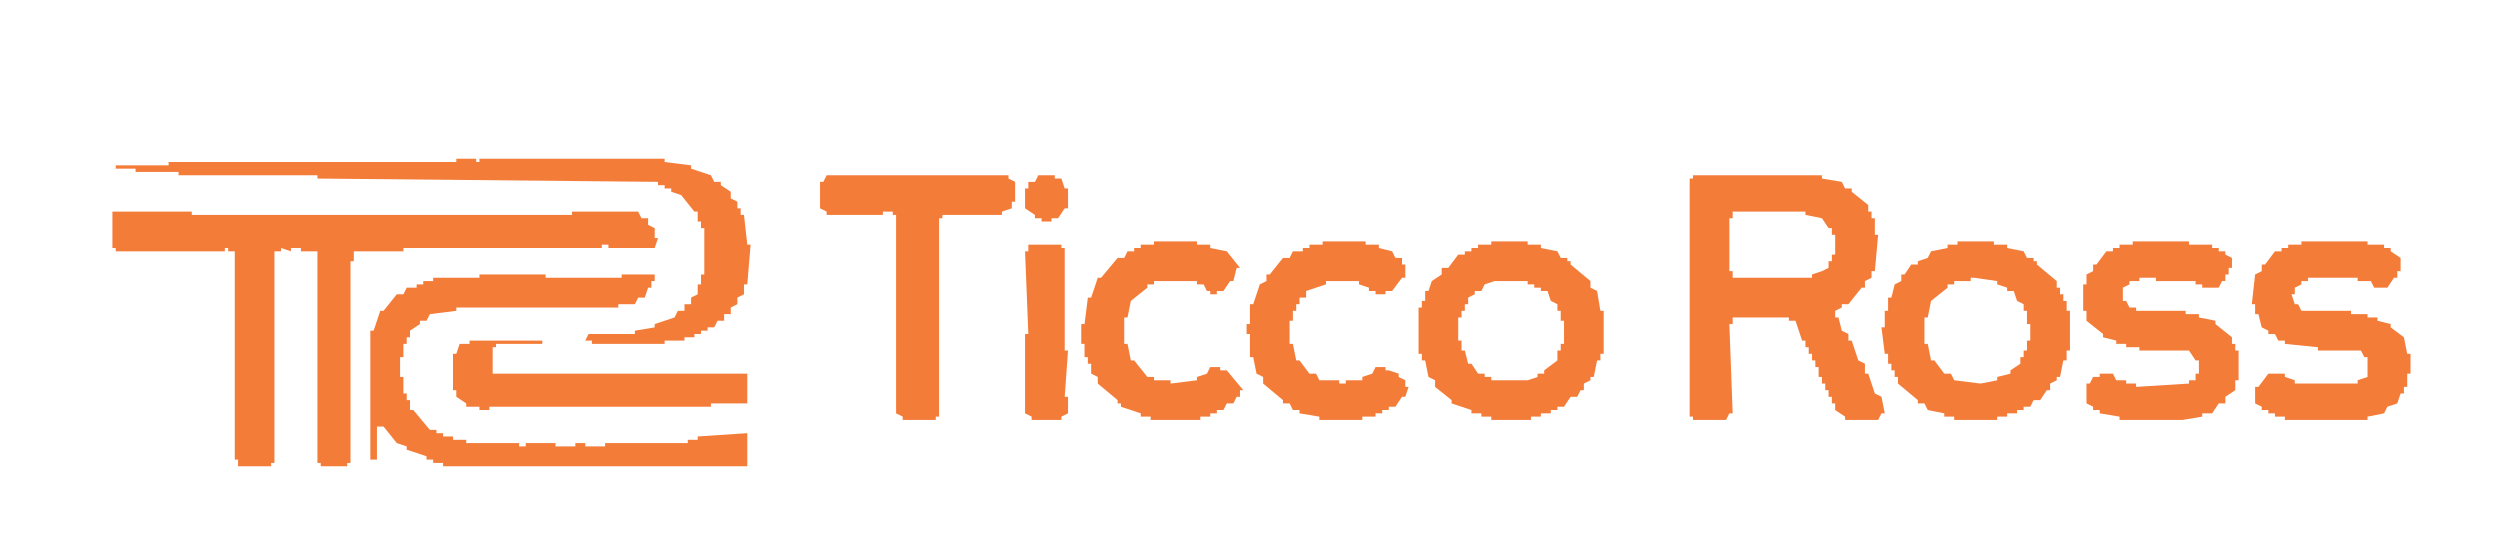
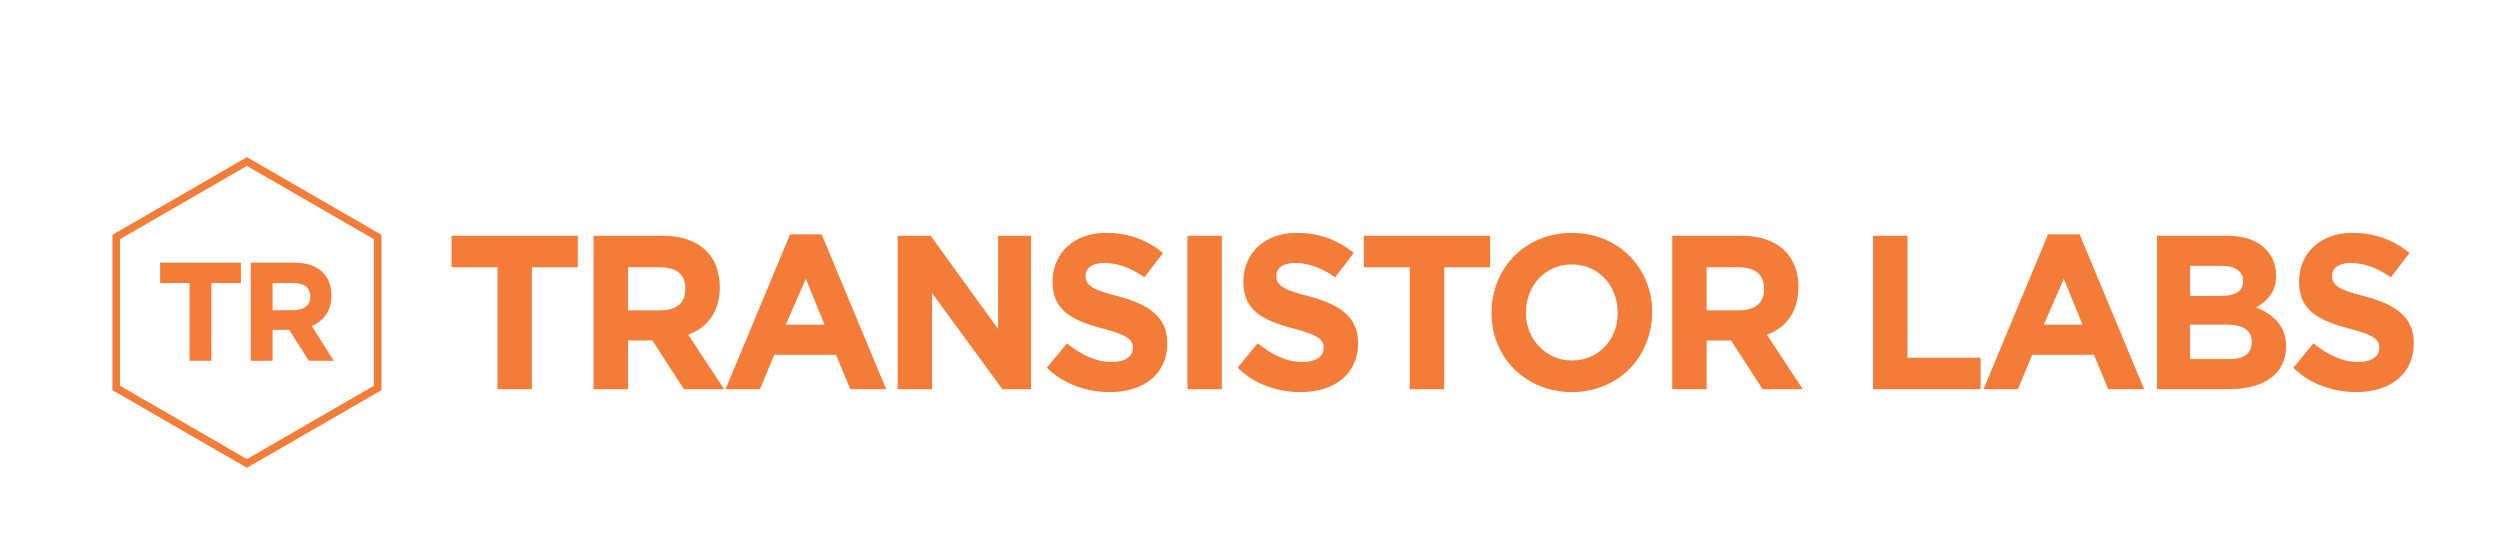
<svg xmlns="http://www.w3.org/2000/svg" viewBox="1290 92 499 109">
-   <g id="ticco-ross-brand" transform="translate(1290 92) scale(0.66)">
-     <path fill="#f47c39" fill-rule="evenodd" d="M138,48 L144,48 L144,49 L145,49 L145,48 L201,48 L201,49 L209,50 L209,51 L215,53 L216,55 L218,55 L218,56 L221,58 L221,60 L223,61 L223,63 L224,63 L224,65 L225,65 L226,74 L227,74 L226,86 L225,86 L225,89 L223,90 L223,92 L221,93 L221,95 L219,95 L219,97 L217,97 L216,99 L214,99 L214,100 L212,100 L212,101 L210,101 L210,102 L207,102 L207,103 L201,103 L201,104 L179,104 L179,103 L177,103 L178,101 L192,101 L192,100 L198,99 L198,98 L204,96 L205,94 L207,94 L207,92 L209,92 L209,90 L211,89 L211,86 L212,86 L212,83 L213,83 L213,69 L212,69 L212,67 L211,67 L211,64 L210,64 L206,59 L203,58 L203,57 L201,57 L201,56 L199,56 L199,55 L96,54 L96,53 L54,53 L54,52 L41,52 L41,51 L35,51 L35,50 L51,50 L51,49 L138,49 L138,48 Z M250,53 L305,53 L305,54 L307,55 L307,61 L306,61 L306,63 L303,64 L303,65 L285,65 L285,66 L284,66 L284,107 L284,126 L283,126 L283,127 L273,127 L273,126 L271,125 L271,65 L270,65 L270,64 L267,64 L267,65 L250,65 L250,64 L248,63 L248,55 L249,55 L250,53 Z M314,53 L319,53 L319,54 L321,54 L322,57 L323,57 L323,63 L322,63 L320,66 L318,66 L318,67 L315,67 L315,66 L313,66 L313,65 L310,63 L310,57 L311,57 L311,55 L313,55 L314,53 Z M512,53 L551,53 L551,54 L557,55 L558,57 L560,57 L560,58 L565,62 L565,64 L566,64 L566,66 L567,66 L567,71 L568,71 L567,82 L566,82 L566,84 L564,85 L564,87 L563,87 L559,92 L557,92 L557,93 L555,94 L555,96 L556,96 L557,100 L559,101 L559,103 L560,103 L562,109 L564,110 L564,113 L565,113 L567,119 L569,120 L570,125 L569,125 L568,127 L558,127 L558,126 L555,124 L555,122 L554,122 L554,120 L553,120 L553,118 L552,118 L552,116 L551,116 L551,114 L550,114 L550,111 L549,111 L549,109 L548,109 L548,107 L547,107 L547,105 L546,105 L546,103 L545,103 L543,97 L541,97 L541,96 L524,96 L524,98 L523,98 L524,125 L523,125 L522,127 L512,127 L512,126 L511,126 L511,54 L512,54 L512,53 Z M525,64 L524,64 L524,66 L523,66 L523,82 L524,82 L524,84 L548,84 L548,83 L551,82 L553,81 L553,79 L554,79 L554,77 L555,77 L555,71 L554,71 L554,69 L553,69 L551,66 L546,65 L546,64 L525,64 Z M34,64 L58,64 L58,65 L173,65 L173,64 L193,64 L194,66 L196,66 L196,68 L198,69 L198,72 L199,72 L198,75 L184,75 L184,74 L182,74 L182,75 L122,75 L122,76 L107,76 L107,79 L106,79 L106,114 L106,140 L105,140 L105,141 L97,141 L97,140 L96,140 L96,76 L91,76 L91,75 L88,75 L88,76 L85,75 L85,76 L83,76 L83,140 L82,140 L82,141 L72,141 L72,139 L71,139 L71,76 L69,76 L69,75 L68,75 L68,76 L35,76 L35,75 L34,75 L34,64 Z M349,73 L362,73 L362,74 L366,74 L366,75 L371,76 L375,81 L374,81 L373,85 L372,85 L370,88 L368,88 L368,89 L366,89 L366,88 L365,88 L364,86 L362,86 L362,85 L349,85 L349,86 L347,86 L347,87 L342,91 L341,96 L340,96 L340,104 L341,104 L342,109 L343,109 L347,114 L349,114 L349,115 L354,115 L354,116 L362,115 L362,114 L365,113 L366,111 L369,111 L369,112 L371,112 L376,118 L375,118 L375,120 L374,120 L373,122 L371,122 L370,124 L368,124 L368,125 L366,125 L366,126 L363,126 L363,127 L348,127 L348,126 L345,126 L345,125 L339,123 L339,122 L338,122 L338,121 L332,116 L332,114 L330,113 L330,110 L329,110 L329,108 L328,108 L328,104 L327,104 L327,98 L328,98 L329,90 L330,90 L332,84 L333,84 L338,78 L340,78 L341,76 L343,76 L343,75 L345,75 L345,74 L349,74 L349,73 Z M400,73 L413,73 L413,74 L417,74 L417,75 L421,76 L422,78 L424,78 L424,80 L425,80 L425,84 L424,84 L421,88 L419,88 L419,89 L416,89 L416,88 L414,88 L414,87 L411,86 L411,85 L401,85 L401,86 L395,88 L395,90 L393,90 L393,92 L392,92 L392,94 L391,94 L391,97 L390,97 L390,104 L391,104 L392,109 L393,109 L396,113 L398,113 L399,115 L405,115 L405,116 L407,116 L407,115 L412,115 L412,114 L415,113 L416,111 L419,111 L419,112 L420,112 L423,113 L423,114 L425,115 L425,117 L426,117 L425,120 L424,120 L422,123 L420,123 L420,124 L418,124 L418,125 L416,125 L416,126 L412,126 L412,127 L399,127 L399,126 L393,125 L393,124 L391,124 L390,122 L388,122 L388,121 L382,116 L382,114 L380,113 L379,108 L378,108 L378,101 L377,101 L377,98 L378,98 L378,92 L379,92 L381,86 L383,85 L383,83 L384,83 L388,78 L390,78 L391,76 L394,76 L394,75 L396,75 L396,74 L400,74 L400,73 Z M451,73 L462,73 L462,74 L466,74 L466,75 L471,76 L472,78 L474,78 L474,79 L475,79 L475,80 L481,85 L481,87 L483,88 L484,94 L485,94 L485,107 L484,107 L484,109 L483,109 L482,114 L481,114 L481,115 L479,116 L479,118 L478,118 L477,120 L475,120 L473,123 L471,123 L471,124 L469,124 L469,125 L466,125 L466,126 L463,126 L463,127 L451,127 L451,126 L448,126 L448,125 L445,125 L445,124 L439,122 L439,121 L434,117 L434,115 L432,114 L431,109 L430,109 L430,107 L429,107 L429,93 L430,93 L430,91 L431,91 L431,88 L432,88 L433,85 L436,83 L436,81 L438,81 L441,77 L443,77 L443,76 L445,76 L445,75 L447,75 L447,74 L451,74 L451,73 Z M592,73 L603,73 L603,74 L607,74 L607,75 L612,76 L613,78 L615,78 L615,79 L616,79 L616,80 L622,85 L622,87 L623,87 L623,89 L624,89 L624,91 L625,91 L625,94 L626,94 L626,106 L625,106 L625,109 L624,109 L623,114 L622,114 L622,115 L620,116 L620,118 L619,118 L617,121 L615,121 L614,123 L612,123 L612,124 L610,124 L610,125 L607,125 L607,126 L604,126 L604,127 L603,127 L591,127 L591,126 L588,126 L588,125 L583,124 L582,122 L580,122 L580,121 L574,116 L574,114 L573,114 L573,112 L572,112 L572,110 L571,110 L571,107 L570,107 L569,99 L570,99 L570,94 L571,94 L571,90 L572,90 L573,86 L575,85 L575,83 L576,83 L578,80 L580,80 L580,79 L583,78 L584,76 L589,75 L589,74 L592,74 L592,73 Z M645,73 L662,73 L662,74 L669,74 L669,75 L671,75 L671,76 L673,76 L673,77 L675,78 L675,81 L674,81 L674,83 L673,83 L673,85 L672,85 L671,87 L666,87 L666,86 L664,86 L664,85 L652,85 L652,84 L647,84 L647,85 L644,85 L644,86 L642,87 L642,91 L643,91 L644,93 L646,93 L646,94 L661,94 L661,95 L665,95 L665,96 L670,97 L670,98 L675,102 L675,104 L676,104 L676,106 L677,106 L677,115 L676,115 L676,118 L673,120 L673,122 L671,122 L669,125 L666,125 L666,126 L660,127 L641,127 L641,126 L635,125 L635,124 L633,124 L633,123 L631,122 L631,116 L632,116 L633,114 L635,114 L635,113 L639,113 L640,115 L643,115 L643,116 L646,116 L646,117 L662,116 L662,115 L664,115 L664,113 L665,113 L665,109 L664,109 L662,106 L647,106 L647,105 L643,105 L643,104 L640,104 L640,103 L636,102 L636,101 L631,97 L631,94 L630,94 L630,86 L631,86 L631,83 L633,82 L633,80 L634,80 L637,76 L639,76 L639,75 L641,75 L641,74 L645,74 L645,73 Z M696,73 L716,73 L716,74 L721,74 L721,75 L723,75 L723,76 L726,78 L726,82 L725,82 L725,84 L724,84 L722,87 L718,87 L717,85 L713,85 L713,84 L698,84 L698,85 L696,85 L696,86 L694,87 L694,89 L693,89 L694,92 L695,92 L696,94 L711,94 L711,95 L716,95 L716,96 L719,96 L719,97 L723,98 L723,99 L727,102 L728,107 L729,107 L729,113 L728,113 L728,117 L727,117 L727,119 L726,119 L725,122 L722,123 L721,125 L716,126 L716,127 L713,127 L691,127 L691,126 L688,126 L688,125 L686,125 L686,124 L684,124 L684,123 L682,122 L682,117 L683,117 L686,113 L691,113 L691,114 L694,115 L694,116 L713,116 L713,115 L716,114 L716,108 L715,108 L714,106 L701,106 L701,105 L691,104 L691,103 L689,103 L688,101 L686,101 L686,100 L684,99 L683,95 L682,95 L682,92 L681,92 L682,83 L684,82 L684,80 L685,80 L688,76 L690,76 L690,75 L692,75 L692,74 L696,74 L696,73 Z M311,74 L321,74 L321,75 L322,75 L322,106 L323,106 L322,120 L323,120 L323,125 L321,126 L321,127 L312,127 L312,126 L310,125 L310,101 L311,101 L310,76 L311,76 L311,74 Z M145,83 L165,83 L165,84 L188,84 L188,83 L198,83 L198,85 L197,85 L197,87 L196,87 L195,90 L193,90 L192,92 L187,92 L187,93 L138,93 L138,94 L130,95 L129,97 L127,97 L127,98 L124,100 L124,102 L123,102 L123,104 L122,104 L122,108 L121,108 L121,114 L122,114 L122,119 L123,119 L123,121 L124,121 L124,124 L125,124 L130,130 L132,130 L132,131 L134,131 L134,132 L137,132 L137,133 L141,133 L141,134 L157,134 L157,135 L159,135 L159,134 L168,134 L168,135 L174,135 L174,134 L177,134 L177,135 L183,135 L183,134 L198,134 L208,134 L208,133 L211,133 L211,132 L226,131 L226,141 L134,141 L134,140 L131,140 L131,139 L129,139 L129,138 L123,136 L123,135 L120,134 L116,129 L114,129 L114,139 L112,139 L112,100 L113,100 L115,94 L116,94 L120,89 L122,89 L123,87 L126,87 L126,86 L128,86 L128,85 L131,85 L131,84 L145,84 L145,83 Z M597,84 L596,84 L596,85 L591,85 L591,86 L589,86 L589,87 L584,91 L583,96 L582,96 L582,104 L583,104 L584,109 L585,109 L588,113 L590,113 L591,115 L599,116 L604,115 L604,114 L608,113 L608,112 L611,110 L611,108 L612,108 L612,106 L613,106 L613,103 L614,103 L614,98 L613,98 L613,94 L612,94 L612,92 L610,91 L609,88 L607,88 L607,87 L604,86 L604,85 L597,84 Z M452,85 L449,86 L448,88 L446,88 L446,89 L444,90 L444,92 L443,92 L443,94 L442,94 L442,96 L441,96 L441,103 L442,103 L442,106 L443,106 L444,110 L445,110 L447,113 L449,113 L449,114 L451,114 L451,115 L462,115 L465,114 L465,113 L467,113 L467,112 L471,109 L471,106 L472,106 L472,104 L473,104 L473,97 L472,97 L472,94 L471,94 L471,92 L469,91 L468,88 L466,88 L466,87 L464,87 L464,86 L462,86 L462,85 L452,85 Z M142,103 L164,103 L164,104 L150,104 L150,105 L149,105 L149,113 L226,113 L226,114 L226,122 L215,122 L215,123 L148,123 L148,124 L145,124 L145,123 L141,123 L141,122 L138,120 L138,118 L137,118 L137,107 L138,107 L139,104 L142,104 L142,103 Z" />
+   <g id="icon" fill="#f47c39" transform="translate(1194.662 83.11204) scale(0.1506511)">
+     <path d="M960 273 1133.205 373V573L960 673 786.795 573V373Z" fill="none" stroke="#f47c39" stroke-width="10" stroke-linejoin="miter" />
+     <path d="M845 407H952V434H913V537H884V434H845Z" />
+     <path fill-rule="evenodd" d="M965 407H1023C1055 407 1072 424 1072 451              C1072 470 1062 484 1046 491L1075 537H1042L1016 496H994V537H965Z              M994 434V470H1021C1036 470 1044 463 1044 452              C1044 440 1036 434 1021 434Z" />
+   </g>
+   <g id="wordmark" fill="#f47c39" fill-rule="evenodd" transform="translate(1301.113 -71.38219) scale(0.2863059)">
+     <path id="letter-t" d="M276 735H364V757H332V842H308V757H276Z" />
+     <path id="letter-r" d="M375 735H423C449 735 463 749 463 771C463 787 455 799 441 804              L466 842H438L416 808H399V842H375Z              M399 757V787H421C433 787 439 782 439 772C439 762 433 757 421 757Z" />
+     <path id="letter-a" d="M512 734H534L579 842H554L544 818H501L491 842H467Z              M509 797H536L523 765Z" />
+     <path d="M587 735H610L657 800V735H680V842H660L611 775V842H587Z" />
+     <path id="letter-s" d="M772 747L759 764C749 757 740 754 731 754              C722 754 718 758 718 763C718 770 724 773 740 777              C763 783 775 792 775 810C775 831 759 844 735 844              C718 844 702 838 691 827L705 810C715 818 725 823 736 823              C746 823 751 819 751 813C751 807 746 804 731 800              C708 794 695 787 695 767C695 747 710 733 732 733              C748 733 761 738 772 747Z" />
+     <path d="M789 735H813V842H789Z" />
+     <path d="M772 747L759 764C749 757 740 754 731 754              C722 754 718 758 718 763C718 770 724 773 740 777              C763 783 775 792 775 810C775 831 759 844 735 844              C718 844 702 838 691 827L705 810C715 818 725 823 736 823              C746 823 751 819 751 813C751 807 746 804 731 800              C708 794 695 787 695 767C695 747 710 733 732 733              C748 733 761 738 772 747Z" transform="translate(133 0)" />
+     <path d="M276 735H364V757H332V842H308V757H276Z" transform="translate(636 0)" />
+     <path d="M1057 733C1089 733 1113 757 1113 788              C1113 820 1089 844 1057 844C1025 844 1001 820 1001 789              C1001 757 1025 733 1057 733Z              M1057 755C1039 755 1025 769 1025 789              C1025 807 1039 822 1057 822C1075 822 1089 808 1089 789              C1089 769 1075 755 1057 755Z" />
+     <path d="M375 735H423C449 735 463 749 463 771C463 787 455 799 441 804              L466 842H438L416 808H399V842H375Z              M399 757V787H421C433 787 439 782 439 772C439 762 433 757 421 757Z" transform="translate(752 0)" />
+     <path d="M1267 735H1291V820H1342V842H1267Z" />
+     <path d="M512 734H534L579 842H554L544 818H501L491 842H467Z              M509 797H536L523 765Z" transform="translate(877 0)" />
+     <path d="M1465 735H1514C1535 735 1548 746 1548 763              C1548 773 1543 780 1534 785C1547 790 1555 799 1555 812              C1555 831 1540 842 1515 842H1465Z              M1488 756V777H1509C1519 777 1525 774 1525 767              C1525 760 1520 756 1510 756Z              M1488 797V821H1515C1526 821 1531 817 1531 809              C1531 801 1525 797 1514 797Z" />
+     <path d="M772 747L759 764C749 757 740 754 731 754              C722 754 718 758 718 763C718 770 724 773 740 777              C763 783 775 792 775 810C775 831 759 844 735 844              C718 844 702 838 691 827L705 810C715 818 725 823 736 823              C746 823 751 819 751 813C751 807 746 804 731 800              C708 794 695 787 695 767C695 747 710 733 732 733              C748 733 761 738 772 747Z" transform="translate(869 0)" />
  </g>
</svg>
